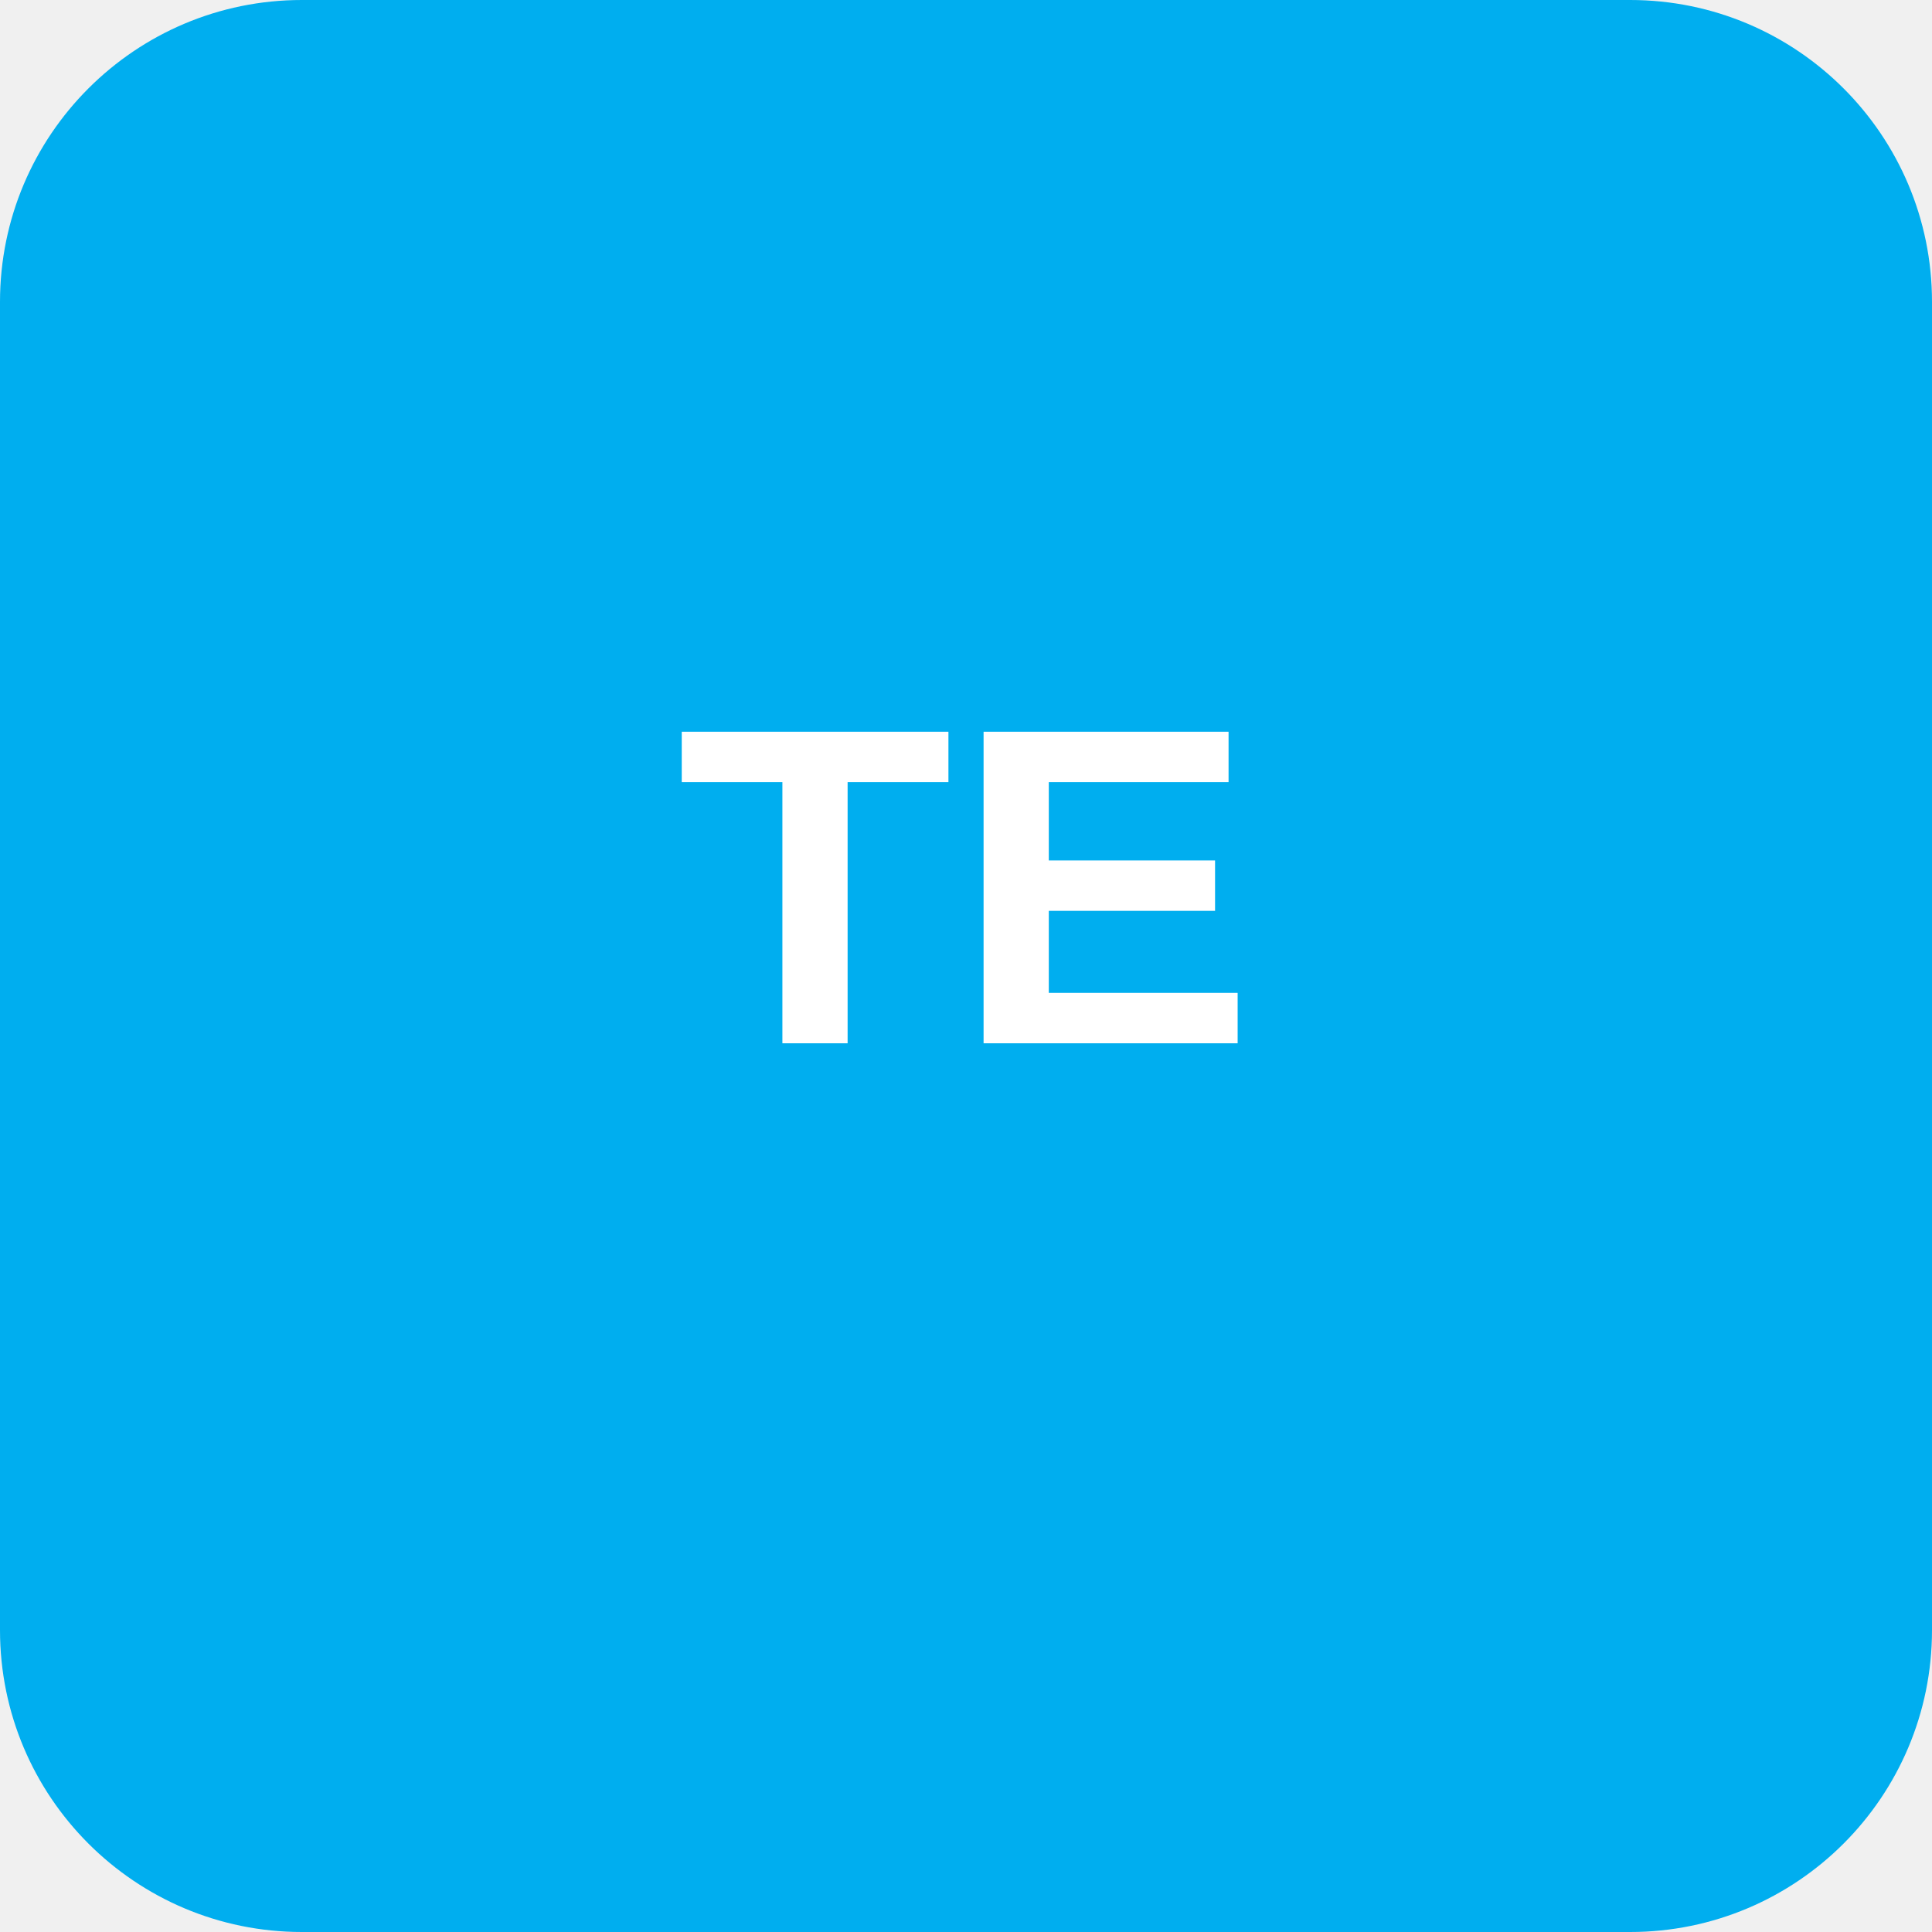
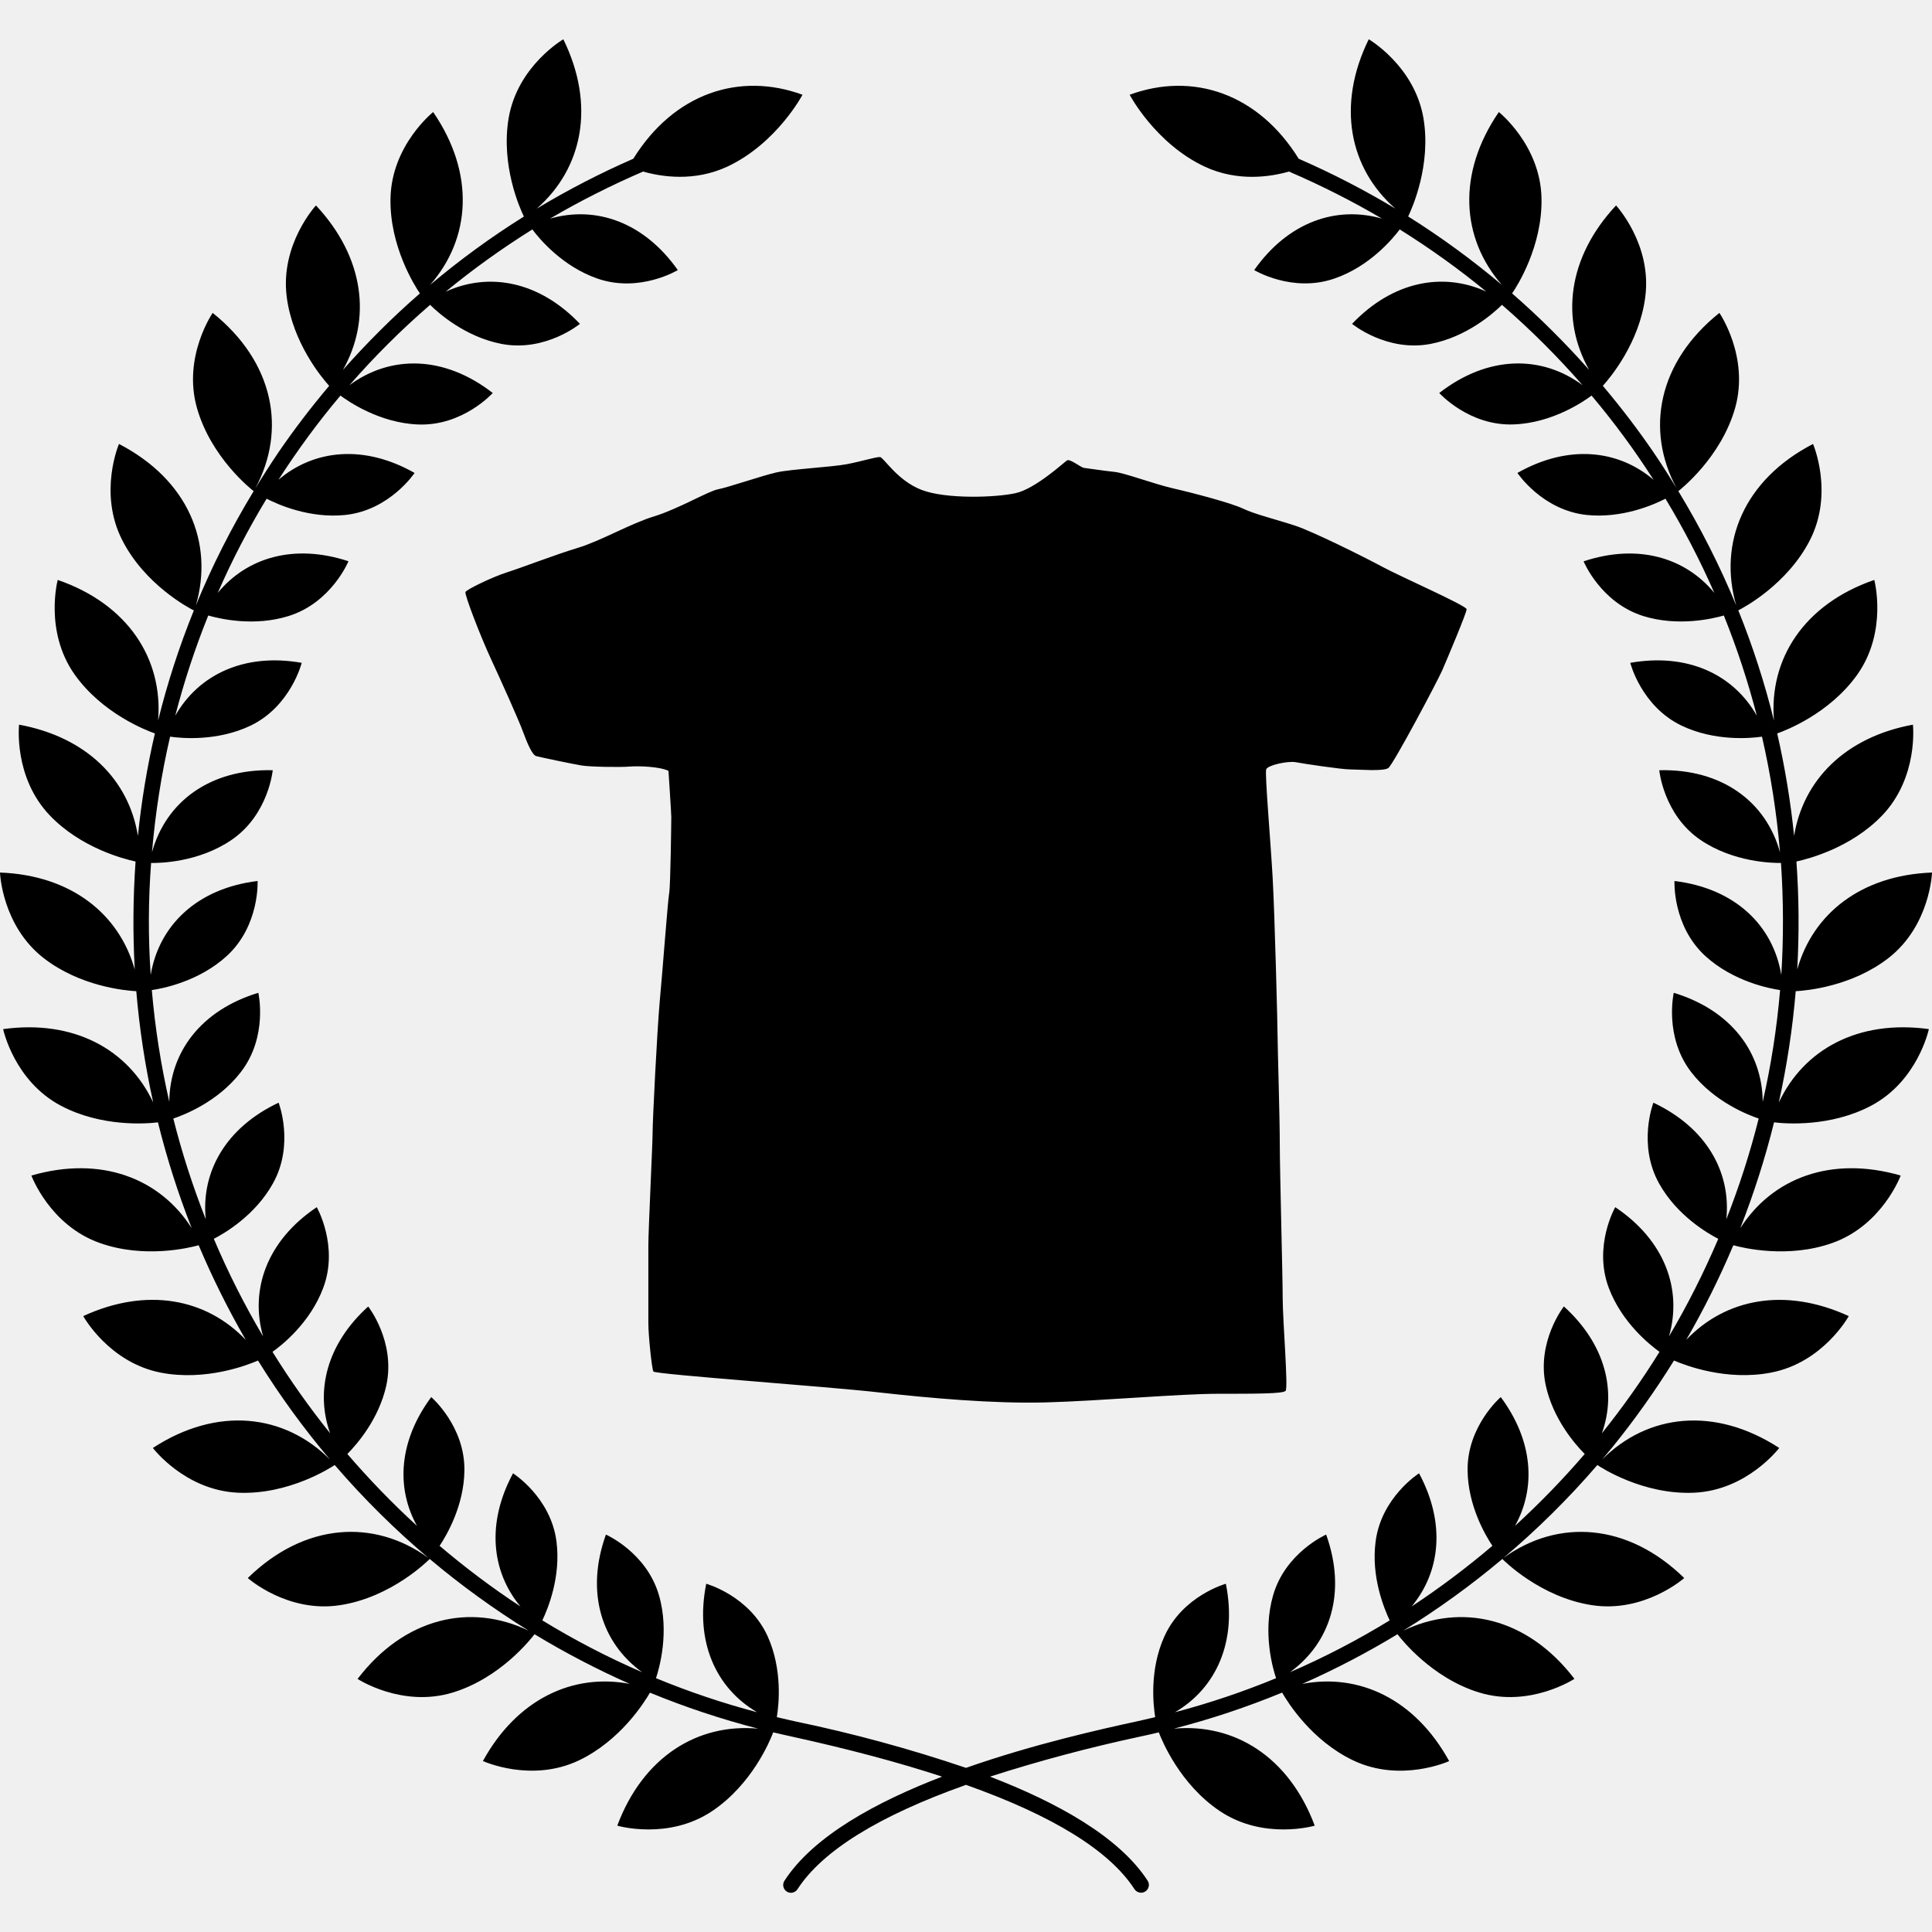
- <svg xmlns="http://www.w3.org/2000/svg" width="512" height="512">
-   <rect width="512" height="512" rx="80" fill="#00AEEF" />
-   <text x="50%" y="54%" text-anchor="middle" font-family="Arial" font-size="120" font-weight="bold" fill="white">TE</text>
+ <svg xmlns="http://www.w3.org/2000/svg" role="img" viewBox="0 0 24 24" id="Teepublic--Streamline-Simple-Icons" height="24" width="24">
+   <path d="M6.998 0.488s-0.57 0.33 -0.68 0.982c-0.097 0.584 0.138 1.114 0.19 1.22 -0.408 0.255 -0.797 0.539 -1.165 0.849 0.506 -0.577 0.561 -1.384 0.038 -2.147 0 0 -0.516 0.41 -0.53 1.07 -0.013 0.6 0.306 1.096 0.365 1.183 -0.338 0.294 -0.657 0.613 -0.956 0.95 0.356 -0.63 0.27 -1.396 -0.335 -2.043 0 0 -0.448 0.483 -0.363 1.138 0.074 0.568 0.433 0.999 0.527 1.103 -0.222 0.263 -0.432 0.537 -0.628 0.823 -0.1 0.148 -0.196 0.298 -0.289 0.45 0.39 -0.726 0.232 -1.569 -0.53 -2.179 0 0 -0.375 0.543 -0.196 1.179 0.175 0.62 0.68 1.016 0.705 1.035 -0.277 0.456 -0.517 0.93 -0.718 1.42 0.226 -0.78 -0.098 -1.562 -0.955 -2.006 0 0 -0.26 0.605 0.04 1.194 0.28 0.551 0.821 0.84 0.89 0.874 -0.18 0.445 -0.329 0.902 -0.444 1.368 0.063 -0.763 -0.372 -1.445 -1.247 -1.747 0 0 -0.17 0.636 0.21 1.175 0.346 0.487 0.894 0.696 0.997 0.732 -0.097 0.418 -0.167 0.843 -0.211 1.273 -0.11 -0.69 -0.63 -1.226 -1.476 -1.382 0 0 -0.073 0.655 0.385 1.131 0.382 0.396 0.9 0.534 1.062 0.569a10.67 10.67 0 0 0 -0.01 1.342C1.48 11.351 0.881 10.872 0 10.839c0 0 0.022 0.659 0.544 1.064 0.45 0.349 1.004 0.402 1.149 0.41 0.039 0.466 0.11 0.928 0.21 1.382 -0.308 -0.657 -0.984 -1.032 -1.864 -0.911 0 0 0.135 0.645 0.72 0.953 0.503 0.265 1.059 0.223 1.203 0.205 0.111 0.448 0.251 0.887 0.42 1.316 -0.396 -0.623 -1.128 -0.905 -1.992 -0.655 0 0 0.227 0.618 0.85 0.838 0.549 0.195 1.105 0.062 1.228 0.028 0.17 0.403 0.366 0.796 0.585 1.176 -0.487 -0.514 -1.23 -0.66 -2.019 -0.296 0 0 0.318 0.578 0.966 0.703 0.554 0.106 1.067 -0.091 1.205 -0.151a10.27 10.27 0 0 0 0.895 1.231c-0.566 -0.568 -1.4 -0.667 -2.201 -0.145 0 0 0.397 0.526 1.057 0.556 0.635 0.029 1.163 -0.318 1.202 -0.344 0.358 0.417 0.748 0.802 1.165 1.155 -0.675 -0.49 -1.54 -0.44 -2.245 0.249 0 0 0.493 0.438 1.146 0.337 0.643 -0.098 1.1 -0.56 1.114 -0.574 0.388 0.327 0.8 0.625 1.231 0.892 -0.724 -0.35 -1.545 -0.164 -2.127 0.598 0 0 0.551 0.362 1.183 0.169 0.592 -0.181 0.97 -0.665 1.015 -0.724 0.38 0.23 0.776 0.437 1.183 0.617 -0.705 -0.135 -1.4 0.187 -1.824 0.958 0 0 0.599 0.276 1.195 -0.009 0.51 -0.245 0.806 -0.712 0.88 -0.84 0.436 0.179 0.885 0.329 1.344 0.447 -0.751 -0.069 -1.43 0.349 -1.75 1.205 0 0 0.633 0.186 1.18 -0.182 0.494 -0.332 0.718 -0.872 0.757 -0.977l0.153 0.035 0.081 0.018c0.704 0.155 1.325 0.32 1.864 0.497 -0.82 0.315 -1.6 0.74 -1.958 1.293a0.097 0.097 0 0 0 0.081 0.15 0.098 0.098 0 0 0 0.081 -0.045c0.31 -0.478 1.012 -0.912 2.093 -1.296 1.082 0.384 1.783 0.818 2.093 1.296 0.019 0.028 0.05 0.044 0.082 0.044a0.097 0.097 0 0 0 0.081 -0.15c-0.359 -0.552 -1.138 -0.977 -1.958 -1.292a19.34 19.34 0 0 1 1.863 -0.497l0.082 -0.018c0.05 -0.01 0.101 -0.023 0.152 -0.035 0.04 0.105 0.263 0.645 0.757 0.977 0.548 0.368 1.18 0.182 1.18 0.182 -0.32 -0.856 -0.998 -1.274 -1.75 -1.205a10.27 10.27 0 0 0 1.345 -0.448c0.074 0.129 0.369 0.596 0.88 0.841 0.595 0.285 1.195 0.01 1.195 0.01 -0.424 -0.772 -1.12 -1.094 -1.825 -0.959 0.407 -0.18 0.802 -0.386 1.183 -0.617 0.046 0.06 0.424 0.543 1.015 0.724 0.632 0.193 1.183 -0.17 1.183 -0.17 -0.582 -0.761 -1.402 -0.946 -2.127 -0.598 0.431 -0.266 0.843 -0.564 1.232 -0.891 0.013 0.014 0.47 0.476 1.113 0.574 0.653 0.1 1.146 -0.337 1.146 -0.337 -0.704 -0.688 -1.57 -0.739 -2.245 -0.25 0.417 -0.352 0.807 -0.737 1.166 -1.154 0.04 0.028 0.568 0.373 1.202 0.344 0.66 -0.03 1.057 -0.556 1.057 -0.556 -0.802 -0.521 -1.635 -0.423 -2.2 0.144l0.13 -0.156c0.277 -0.342 0.532 -0.702 0.763 -1.074 0.139 0.06 0.651 0.257 1.205 0.15 0.649 -0.124 0.966 -0.702 0.966 -0.702 -0.79 -0.363 -1.53 -0.218 -2.019 0.295 0.22 -0.38 0.415 -0.772 0.585 -1.175 0.123 0.034 0.68 0.167 1.229 -0.028 0.622 -0.22 0.85 -0.838 0.85 -0.838 -0.865 -0.25 -1.596 0.032 -1.993 0.655 0.168 -0.429 0.309 -0.868 0.42 -1.316 0.144 0.018 0.7 0.06 1.203 -0.205 0.585 -0.308 0.72 -0.953 0.72 -0.953 -0.88 -0.121 -1.556 0.254 -1.864 0.912 0.1 -0.455 0.171 -0.916 0.21 -1.383 0.146 -0.008 0.7 -0.062 1.15 -0.41 0.522 -0.405 0.543 -1.064 0.543 -1.064 -0.88 0.033 -1.479 0.511 -1.674 1.203a10.609 10.609 0 0 0 -0.01 -1.34c0.162 -0.036 0.68 -0.173 1.062 -0.569 0.458 -0.476 0.385 -1.131 0.385 -1.131 -0.846 0.156 -1.364 0.693 -1.476 1.381 -0.044 -0.43 -0.114 -0.854 -0.21 -1.272 0.103 -0.036 0.65 -0.245 0.996 -0.732 0.38 -0.539 0.21 -1.175 0.21 -1.175 -0.875 0.302 -1.31 0.984 -1.246 1.748a10.218 10.218 0 0 0 -0.443 -1.37c0.067 -0.034 0.608 -0.322 0.89 -0.873 0.3 -0.589 0.038 -1.194 0.038 -1.194 -0.857 0.444 -1.18 1.227 -0.954 2.006a10.36 10.36 0 0 0 -0.719 -1.42c0.025 -0.02 0.53 -0.415 0.706 -1.035 0.178 -0.636 -0.196 -1.179 -0.196 -1.179 -0.763 0.61 -0.922 1.453 -0.532 2.178 -0.092 -0.151 -0.187 -0.301 -0.288 -0.449a10.29 10.29 0 0 0 -0.628 -0.823c0.094 -0.104 0.454 -0.535 0.527 -1.103 0.086 -0.655 -0.363 -1.138 -0.363 -1.138 -0.604 0.647 -0.69 1.413 -0.334 2.043 -0.3 -0.338 -0.619 -0.656 -0.957 -0.95 0.06 -0.087 0.378 -0.584 0.365 -1.183 -0.013 -0.66 -0.53 -1.07 -0.53 -1.07 -0.523 0.763 -0.467 1.57 0.038 2.147 -0.368 -0.31 -0.756 -0.594 -1.164 -0.85 0.05 -0.105 0.287 -0.635 0.19 -1.219 -0.11 -0.651 -0.68 -0.982 -0.68 -0.982 -0.403 0.822 -0.239 1.605 0.33 2.103a10.37 10.37 0 0 0 -1.2 -0.619c-0.504 -0.813 -1.318 -1.082 -2.1 -0.795 0 0 0.317 0.603 0.93 0.892 0.413 0.193 0.823 0.127 1.049 0.062 0.401 0.173 0.787 0.368 1.156 0.585 -0.57 -0.164 -1.168 0.043 -1.588 0.639 0 0 0.475 0.288 1 0.104 0.435 -0.15 0.721 -0.493 0.808 -0.609 0.377 0.236 0.736 0.493 1.075 0.772 -0.54 -0.246 -1.163 -0.128 -1.667 0.401 0 0 0.43 0.354 0.976 0.249 0.45 -0.087 0.782 -0.383 0.886 -0.485 0.358 0.31 0.692 0.644 1.001 0.998 -0.507 -0.376 -1.175 -0.374 -1.78 0.097 0 0 0.371 0.413 0.927 0.39 0.482 -0.018 0.87 -0.287 0.965 -0.358 0.28 0.332 0.537 0.681 0.77 1.046 -0.443 -0.378 -1.065 -0.44 -1.691 -0.085 0 0 0.307 0.463 0.86 0.522 0.444 0.046 0.84 -0.13 0.979 -0.202 0.227 0.376 0.43 0.766 0.607 1.17 -0.363 -0.441 -0.952 -0.615 -1.624 -0.392 0 0 0.21 0.513 0.742 0.68 0.427 0.132 0.85 0.036 1 -0.007 0.163 0.404 0.3 0.82 0.41 1.245 -0.29 -0.512 -0.858 -0.783 -1.572 -0.657 0 0 0.135 0.539 0.637 0.78 0.412 0.197 0.854 0.158 0.999 0.137 0.108 0.469 0.183 0.949 0.224 1.437 -0.172 -0.626 -0.718 -1.039 -1.5 -1.02 0 0 0.052 0.553 0.512 0.866 0.412 0.28 0.9 0.287 1 0.286a10.758 10.758 0 0 1 0.004 1.392c-0.101 -0.615 -0.574 -1.077 -1.327 -1.168 0 0 -0.028 0.554 0.382 0.931 0.35 0.32 0.805 0.406 0.93 0.424 -0.04 0.472 -0.112 0.934 -0.216 1.389 -0.004 -0.613 -0.39 -1.138 -1.105 -1.355 0 0 -0.123 0.542 0.215 0.983 0.287 0.374 0.716 0.537 0.84 0.579 -0.107 0.427 -0.242 0.845 -0.402 1.251 0.06 -0.587 -0.248 -1.138 -0.906 -1.448 0 0 -0.2 0.518 0.071 1.004 0.221 0.397 0.602 0.619 0.735 0.687 -0.178 0.418 -0.382 0.823 -0.612 1.212 0.167 -0.583 -0.051 -1.192 -0.668 -1.605 0 0 -0.276 0.482 -0.08 1.003 0.163 0.434 0.517 0.713 0.63 0.794 -0.218 0.352 -0.458 0.69 -0.716 1.012 0.188 -0.525 0.043 -1.11 -0.472 -1.576 0 0 -0.343 0.437 -0.225 0.981 0.092 0.42 0.363 0.73 0.484 0.852 -0.27 0.314 -0.56 0.613 -0.866 0.893 0.263 -0.473 0.226 -1.057 -0.177 -1.6 0 0 -0.422 0.362 -0.412 0.918 0.007 0.43 0.214 0.788 0.308 0.93 -0.318 0.27 -0.653 0.522 -1.003 0.753 0.36 -0.434 0.423 -1.037 0.092 -1.654 0 0 -0.47 0.297 -0.54 0.85 -0.057 0.436 0.106 0.83 0.175 0.977 -0.395 0.242 -0.809 0.458 -1.239 0.644 0.505 -0.365 0.706 -0.995 0.45 -1.71 0 0 -0.508 0.223 -0.66 0.758 -0.132 0.46 -0.002 0.909 0.038 1.026a9.93 9.93 0 0 1 -1.256 0.423c0.513 -0.3 0.776 -0.88 0.632 -1.596 0 0 -0.536 0.148 -0.764 0.655 -0.188 0.416 -0.137 0.856 -0.114 1.002l-0.15 0.035 -0.08 0.018c-0.427 0.093 -1.27 0.279 -2.12 0.577a18.04 18.04 0 0 0 -2.12 -0.577l-0.08 -0.018 -0.15 -0.035c0.024 -0.146 0.074 -0.586 -0.113 -1.002 -0.228 -0.507 -0.764 -0.655 -0.764 -0.655 -0.144 0.717 0.119 1.296 0.632 1.596a9.966 9.966 0 0 1 -1.256 -0.423c0.039 -0.118 0.17 -0.566 0.038 -1.026 -0.152 -0.535 -0.66 -0.758 -0.66 -0.758 -0.257 0.715 -0.055 1.345 0.45 1.71a9.992 9.992 0 0 1 -1.24 -0.644c0.07 -0.146 0.232 -0.54 0.176 -0.978 -0.07 -0.552 -0.54 -0.849 -0.54 -0.849 -0.332 0.617 -0.269 1.22 0.092 1.654 -0.35 -0.23 -0.685 -0.482 -1.004 -0.753 0.094 -0.142 0.301 -0.5 0.308 -0.93 0.01 -0.556 -0.412 -0.918 -0.412 -0.918 -0.403 0.543 -0.44 1.127 -0.177 1.6 -0.306 -0.28 -0.595 -0.579 -0.865 -0.893 0.12 -0.122 0.392 -0.433 0.484 -0.852 0.118 -0.544 -0.225 -0.98 -0.225 -0.98 -0.515 0.465 -0.66 1.05 -0.473 1.575a10.23 10.23 0 0 1 -0.716 -1.012c0.114 -0.08 0.468 -0.36 0.63 -0.794 0.196 -0.52 -0.08 -1.003 -0.08 -1.003 -0.617 0.413 -0.834 1.022 -0.667 1.605 -0.23 -0.389 -0.435 -0.794 -0.612 -1.212 0.133 -0.068 0.513 -0.29 0.734 -0.687 0.272 -0.486 0.071 -1.004 0.071 -1.004 -0.658 0.31 -0.965 0.861 -0.905 1.448 -0.16 -0.406 -0.296 -0.824 -0.403 -1.251 0.125 -0.042 0.554 -0.205 0.84 -0.579 0.34 -0.441 0.216 -0.983 0.216 -0.983 -0.716 0.217 -1.101 0.742 -1.106 1.354a10.103 10.103 0 0 1 -0.217 -1.388c0.127 -0.018 0.582 -0.104 0.932 -0.424 0.41 -0.377 0.382 -0.931 0.382 -0.931 -0.753 0.091 -1.226 0.553 -1.328 1.167a9.665 9.665 0 0 1 0.005 -1.391c0.1 0.002 0.588 -0.005 0.999 -0.286 0.46 -0.313 0.512 -0.866 0.512 -0.866 -0.781 -0.019 -1.327 0.393 -1.5 1.019 0.042 -0.488 0.116 -0.967 0.225 -1.436 0.145 0.021 0.587 0.06 1 -0.137 0.5 -0.241 0.635 -0.78 0.635 -0.78 -0.713 -0.126 -1.281 0.146 -1.571 0.657 0.11 -0.426 0.247 -0.841 0.41 -1.245 0.15 0.043 0.573 0.14 1 0.006 0.53 -0.166 0.742 -0.68 0.742 -0.68 -0.673 -0.222 -1.261 -0.048 -1.624 0.393 0.176 -0.404 0.38 -0.795 0.607 -1.17 0.139 0.072 0.534 0.248 0.978 0.202 0.553 -0.059 0.86 -0.522 0.86 -0.522 -0.625 -0.355 -1.247 -0.293 -1.691 0.085 0.234 -0.364 0.49 -0.714 0.77 -1.046 0.096 0.071 0.483 0.34 0.965 0.359 0.556 0.022 0.927 -0.391 0.927 -0.391 -0.604 -0.47 -1.272 -0.473 -1.78 -0.097a10 10 0 0 1 1.002 -0.998c0.103 0.102 0.436 0.398 0.886 0.485 0.546 0.105 0.975 -0.249 0.975 -0.249 -0.503 -0.529 -1.127 -0.647 -1.667 -0.4 0.34 -0.28 0.699 -0.537 1.076 -0.773 0.086 0.116 0.373 0.459 0.807 0.61 0.526 0.183 1 -0.105 1 -0.105 -0.42 -0.596 -1.018 -0.803 -1.588 -0.639 0.37 -0.217 0.756 -0.412 1.157 -0.585 0.226 0.065 0.636 0.13 1.048 -0.062 0.614 -0.289 0.932 -0.892 0.932 -0.892 -0.784 -0.287 -1.597 -0.018 -2.102 0.795a10.37 10.37 0 0 0 -1.2 0.62c0.57 -0.499 0.734 -1.282 0.331 -2.104zm3.935 5.19c-0.045 -0.005 -0.225 0.052 -0.412 0.088 -0.187 0.036 -0.696 0.062 -0.874 0.102 -0.178 0.04 -0.607 0.188 -0.727 0.21 -0.121 0.023 -0.496 0.245 -0.79 0.335 -0.295 0.089 -0.67 0.308 -0.95 0.392 -0.282 0.085 -0.697 0.246 -0.88 0.304 -0.183 0.058 -0.504 0.214 -0.518 0.245 -0.013 0.032 0.184 0.545 0.318 0.834 0.134 0.29 0.347 0.763 0.4 0.91 0.055 0.148 0.113 0.282 0.162 0.295 0.049 0.013 0.45 0.098 0.562 0.116 0.111 0.018 0.473 0.023 0.593 0.014 0.12 -0.01 0.38 0 0.487 0.053 0 0 0.035 0.527 0.035 0.571 0 0.045 -0.009 0.848 -0.026 0.946 -0.018 0.099 -0.08 0.946 -0.117 1.34 -0.035 0.392 -0.089 1.49 -0.089 1.632 0 0.143 -0.053 1.214 -0.053 1.41v0.955c0 0.17 0.044 0.572 0.062 0.607 0.018 0.036 2.178 0.188 2.802 0.26 0.625 0.07 1.419 0.142 2.08 0.124 0.66 -0.018 1.66 -0.107 2.133 -0.107 0.473 0 0.803 0 0.839 -0.036 0.035 -0.035 -0.036 -0.874 -0.036 -1.151 0 -0.276 -0.036 -1.58 -0.036 -1.91 0 -0.33 -0.027 -1.196 -0.027 -1.321s-0.035 -1.526 -0.062 -1.999c-0.027 -0.473 -0.098 -1.285 -0.08 -1.339 0.017 -0.053 0.268 -0.107 0.365 -0.09 0.099 0.019 0.572 0.09 0.679 0.09 0.107 0 0.41 0.027 0.473 -0.017 0.062 -0.045 0.607 -1.071 0.67 -1.214 0.062 -0.143 0.303 -0.714 0.303 -0.759 0 -0.044 -0.813 -0.401 -1.045 -0.526 -0.231 -0.125 -0.87 -0.442 -1.088 -0.513 -0.219 -0.072 -0.505 -0.143 -0.643 -0.21s-0.607 -0.192 -0.861 -0.25c-0.254 -0.058 -0.608 -0.194 -0.738 -0.207 -0.129 -0.014 -0.343 -0.045 -0.38 -0.05 -0.035 -0.004 -0.173 -0.116 -0.209 -0.093 -0.035 0.022 -0.392 0.354 -0.642 0.408 -0.25 0.054 -0.86 0.075 -1.164 -0.041 -0.303 -0.116 -0.472 -0.404 -0.516 -0.408z" fill="#000000" stroke-width="1" />
</svg>
